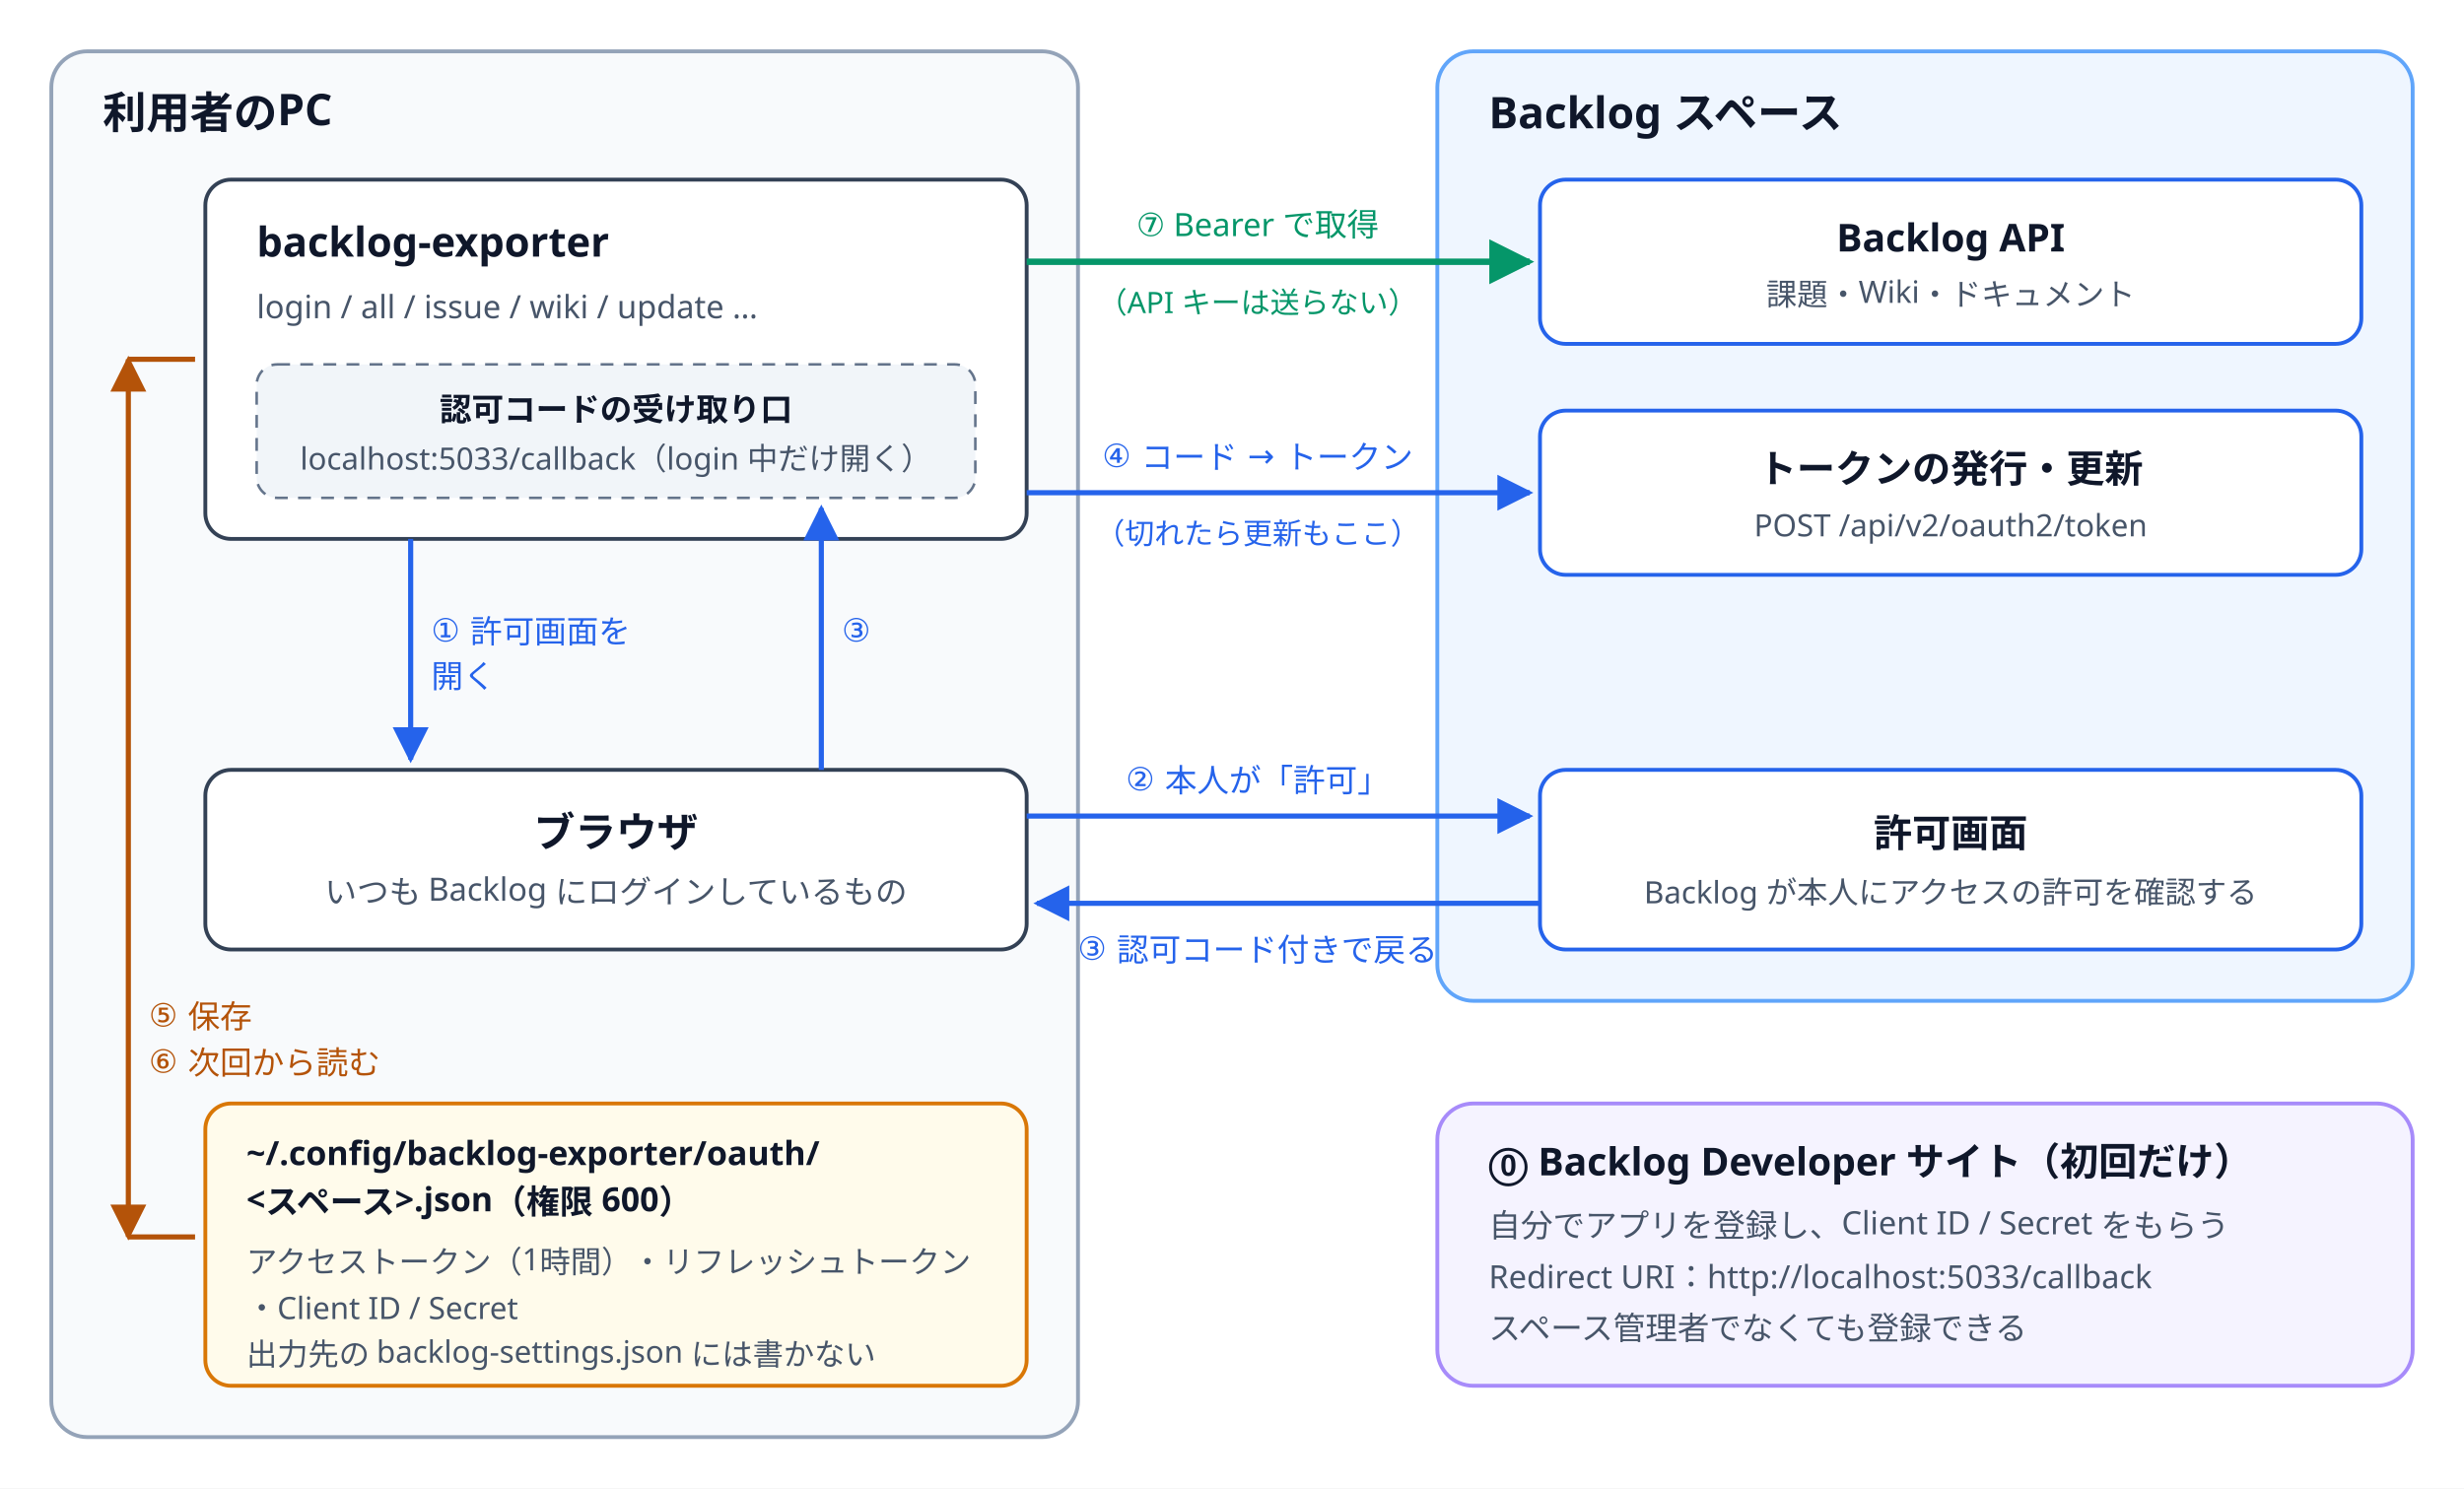
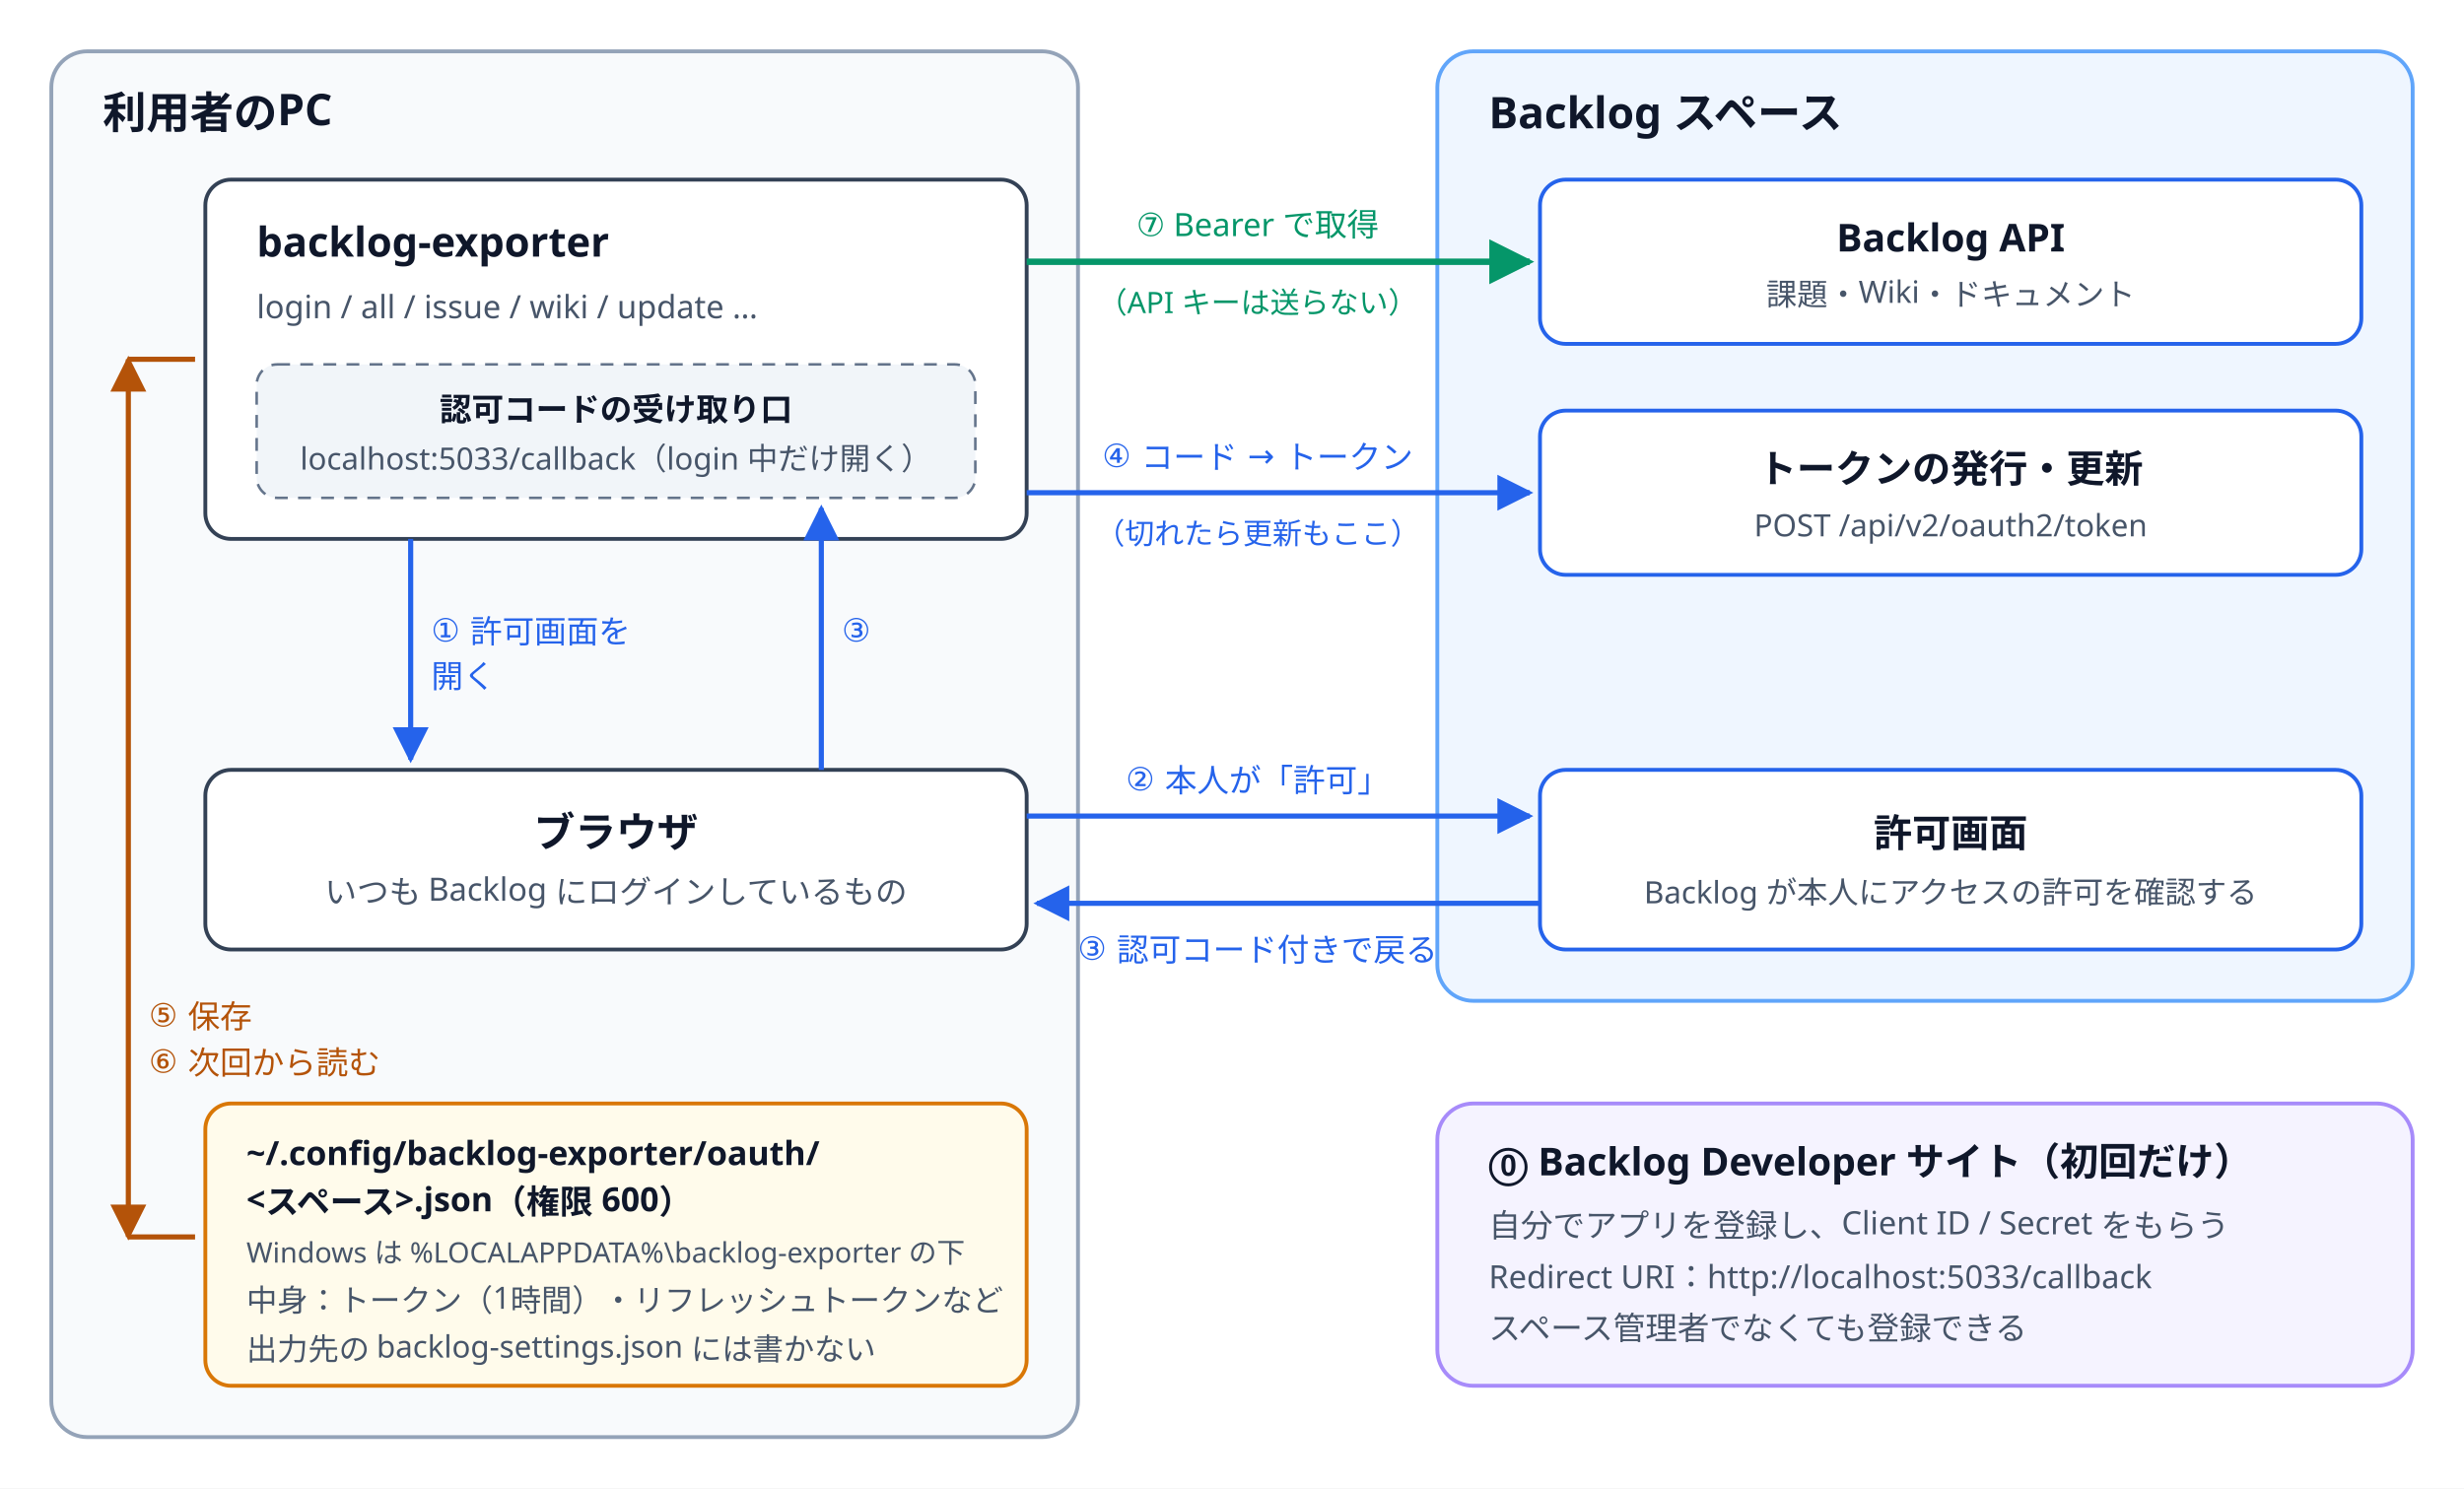
<svg xmlns="http://www.w3.org/2000/svg" width="960" height="580" viewBox="0 0 960 580" font-family="'Hiragino Sans','Noto Sans JP','Yu Gothic',sans-serif">
  <defs>
    <marker id="blue" viewBox="0 0 10 10" refX="9" refY="5" markerWidth="7" markerHeight="7" orient="auto-start-reverse">
      <path d="M0,0 L10,5 L0,10 z" fill="#2563eb" />
    </marker>
    <marker id="green" viewBox="0 0 10 10" refX="9" refY="5" markerWidth="7" markerHeight="7" orient="auto-start-reverse">
      <path d="M0,0 L10,5 L0,10 z" fill="#059669" />
    </marker>
    <marker id="amber" viewBox="0 0 10 10" refX="9" refY="5" markerWidth="7" markerHeight="7" orient="auto-start-reverse">
      <path d="M0,0 L10,5 L0,10 z" fill="#b45309" />
    </marker>
  </defs>
  <rect width="960" height="580" fill="#ffffff" />
  <rect x="20" y="20" width="400" height="540" rx="14" fill="#f8fafc" stroke="#94a3b8" stroke-width="1.5" />
  <text x="40" y="50" font-size="17" font-weight="700" fill="#0f172a">利用者のPC</text>
  <rect x="80" y="70" width="320" height="140" rx="10" fill="#ffffff" stroke="#334155" stroke-width="1.5" />
  <text x="100" y="100" font-size="16" font-weight="700" fill="#0f172a">backlog-exporter</text>
  <text x="100" y="124" font-size="12.5" fill="#475569">login / all / issue / wiki / update …</text>
  <rect x="100" y="142" width="280" height="52" rx="8" fill="#f1f5f9" stroke="#64748b" stroke-dasharray="5 4" />
  <text x="240" y="164" font-size="12.5" font-weight="700" fill="#0f172a" text-anchor="middle">認可コードの受け取り口</text>
  <text x="240" y="183" font-size="12" fill="#475569" text-anchor="middle">localhost:5033/callback（login 中だけ開く）</text>
  <rect x="80" y="300" width="320" height="70" rx="10" fill="#ffffff" stroke="#334155" stroke-width="1.5" />
  <text x="240" y="330" font-size="16" font-weight="700" fill="#0f172a" text-anchor="middle">ブラウザ</text>
  <text x="240" y="352" font-size="12.5" fill="#475569" text-anchor="middle">いつも Backlog にログインしているもの</text>
  <rect x="80" y="430" width="320" height="110" rx="10" fill="#fffbeb" stroke="#d97706" stroke-width="1.5" />
  <text x="96" y="454" font-size="13" font-weight="700" fill="#0f172a">~/.config/backlog-exporter/oauth/</text>
  <text x="96" y="472" font-size="13" font-weight="700" fill="#0f172a">  &lt;スペース&gt;.json（権限 600）</text>
-   <text x="96" y="496" font-size="12" fill="#475569">アクセストークン（1時間）・リフレッシュトークン</text>
-   <text x="96" y="514" font-size="12" fill="#475569">・Client ID / Secret</text>
-   <text x="96" y="532" font-size="12" fill="#475569">出力先の backlog-settings.json には書かない</text>
+   <text x="96" y="492" font-size="11" fill="#475569">Windows は %LOCALAPPDATA%\backlog-exporter の下</text>
+   <text x="96" y="511" font-size="12" fill="#475569">中身：トークン（1時間）・リフレッシュトークンなど</text>
+   <text x="96" y="530" font-size="12" fill="#475569">出力先の backlog-settings.json には書かない</text>
  <rect x="560" y="20" width="380" height="370" rx="14" fill="#eff6ff" stroke="#60a5fa" stroke-width="1.5" />
  <text x="580" y="50" font-size="17" font-weight="700" fill="#0f172a">Backlog スペース</text>
  <rect x="600" y="70" width="320" height="64" rx="10" fill="#ffffff" stroke="#2563eb" stroke-width="1.5" />
  <text x="760" y="98" font-size="15" font-weight="700" fill="#0f172a" text-anchor="middle">Backlog API</text>
  <text x="760" y="119" font-size="12" fill="#475569" text-anchor="middle">課題・Wiki・ドキュメント</text>
  <rect x="600" y="160" width="320" height="64" rx="10" fill="#ffffff" stroke="#2563eb" stroke-width="1.5" />
  <text x="760" y="188" font-size="15" font-weight="700" fill="#0f172a" text-anchor="middle">トークンの発行・更新</text>
  <text x="760" y="209" font-size="12" fill="#475569" text-anchor="middle">POST /api/v2/oauth2/token</text>
  <rect x="600" y="300" width="320" height="70" rx="10" fill="#ffffff" stroke="#2563eb" stroke-width="1.5" />
  <text x="760" y="330" font-size="15" font-weight="700" fill="#0f172a" text-anchor="middle">許可画面</text>
  <text x="760" y="352" font-size="12" fill="#475569" text-anchor="middle">Backlog が本人にアクセスの許可を確認する</text>
  <rect x="560" y="430" width="380" height="110" rx="14" fill="#f5f3ff" stroke="#a78bfa" stroke-width="1.5" />
  <text x="580" y="458" font-size="15" font-weight="700" fill="#0f172a">⓪ Backlog Developer サイト（初回だけ）</text>
  <text x="580" y="482" font-size="12.5" fill="#475569">自分でアプリを登録し、Client ID / Secret をもらう</text>
  <text x="580" y="502" font-size="12.5" fill="#475569">Redirect URI：http://localhost:5033/callback</text>
  <text x="580" y="522" font-size="12.5" fill="#475569">スペース管理者でなくても登録できる</text>
  <line x1="160" y1="210" x2="160" y2="296" stroke="#2563eb" stroke-width="2" marker-end="url(#blue)" />
  <text x="168" y="250" font-size="12.5" fill="#2563eb">① 許可画面を</text>
  <text x="168" y="268" font-size="12.5" fill="#2563eb">開く</text>
  <line x1="400" y1="318" x2="596" y2="318" stroke="#2563eb" stroke-width="2" marker-end="url(#blue)" />
  <text x="490" y="308" font-size="12.5" fill="#2563eb" text-anchor="middle">② 本人が「許可」</text>
  <line x1="600" y1="352" x2="404" y2="352" stroke="#2563eb" stroke-width="2" marker-end="url(#blue)" />
  <text x="490" y="374" font-size="12.5" fill="#2563eb" text-anchor="middle">③ 認可コード付きで戻る</text>
  <line x1="320" y1="300" x2="320" y2="198" stroke="#2563eb" stroke-width="2" marker-end="url(#blue)" />
  <text x="328" y="250" font-size="12.5" fill="#2563eb">③</text>
  <line x1="400" y1="192" x2="596" y2="192" stroke="#2563eb" stroke-width="2" marker-end="url(#blue)" />
  <text x="490" y="182" font-size="12.5" fill="#2563eb" text-anchor="middle">④ コード → トークン</text>
  <text x="490" y="212" font-size="11.5" fill="#2563eb" text-anchor="middle">（切れたら更新もここ）</text>
  <line x1="50" y1="140" x2="50" y2="482" stroke="#b45309" stroke-width="2" marker-start="url(#amber)" marker-end="url(#amber)" />
  <line x1="50" y1="140" x2="76" y2="140" stroke="#b45309" stroke-width="2" />
  <line x1="50" y1="482" x2="76" y2="482" stroke="#b45309" stroke-width="2" />
  <text x="58" y="400" font-size="12.5" fill="#b45309">⑤ 保存</text>
  <text x="58" y="418" font-size="12.5" fill="#b45309">⑥ 次回から読む</text>
  <line x1="400" y1="102" x2="596" y2="102" stroke="#059669" stroke-width="2.5" marker-end="url(#green)" />
  <text x="490" y="92" font-size="12.5" fill="#059669" text-anchor="middle">⑦ Bearer で取得</text>
  <text x="490" y="122" font-size="11.5" fill="#059669" text-anchor="middle">（API キーは送らない）</text>
</svg>
